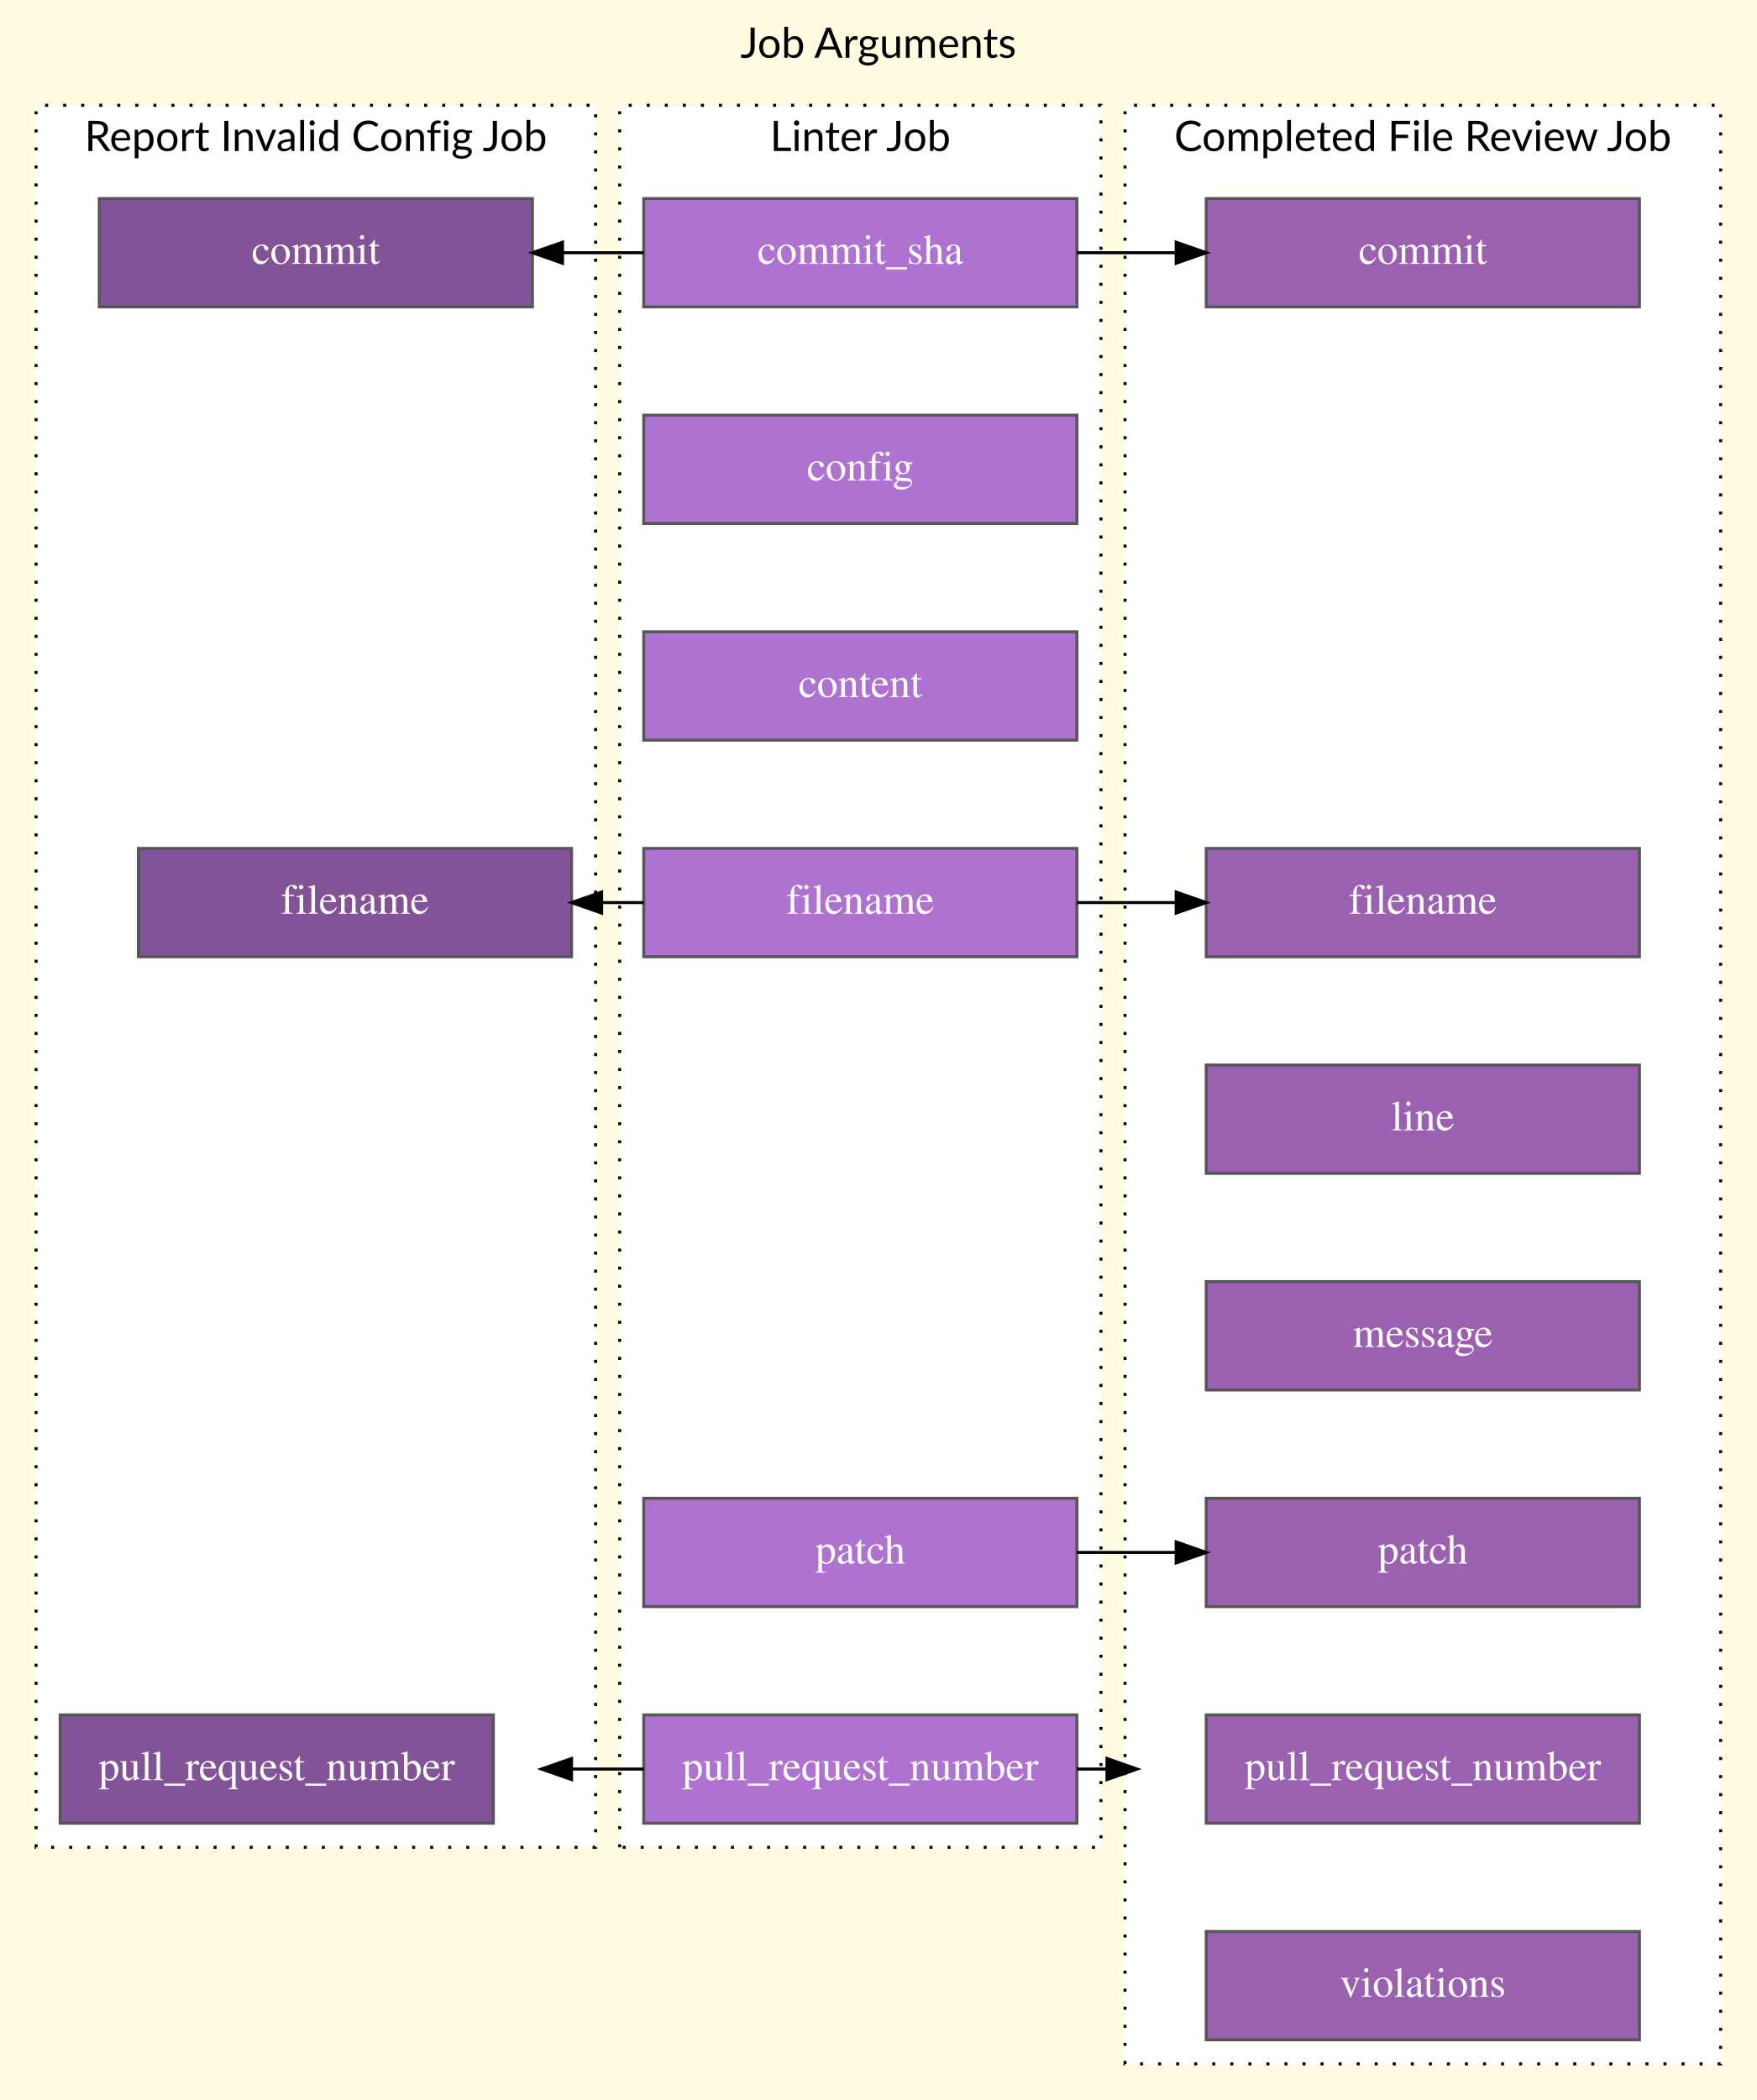
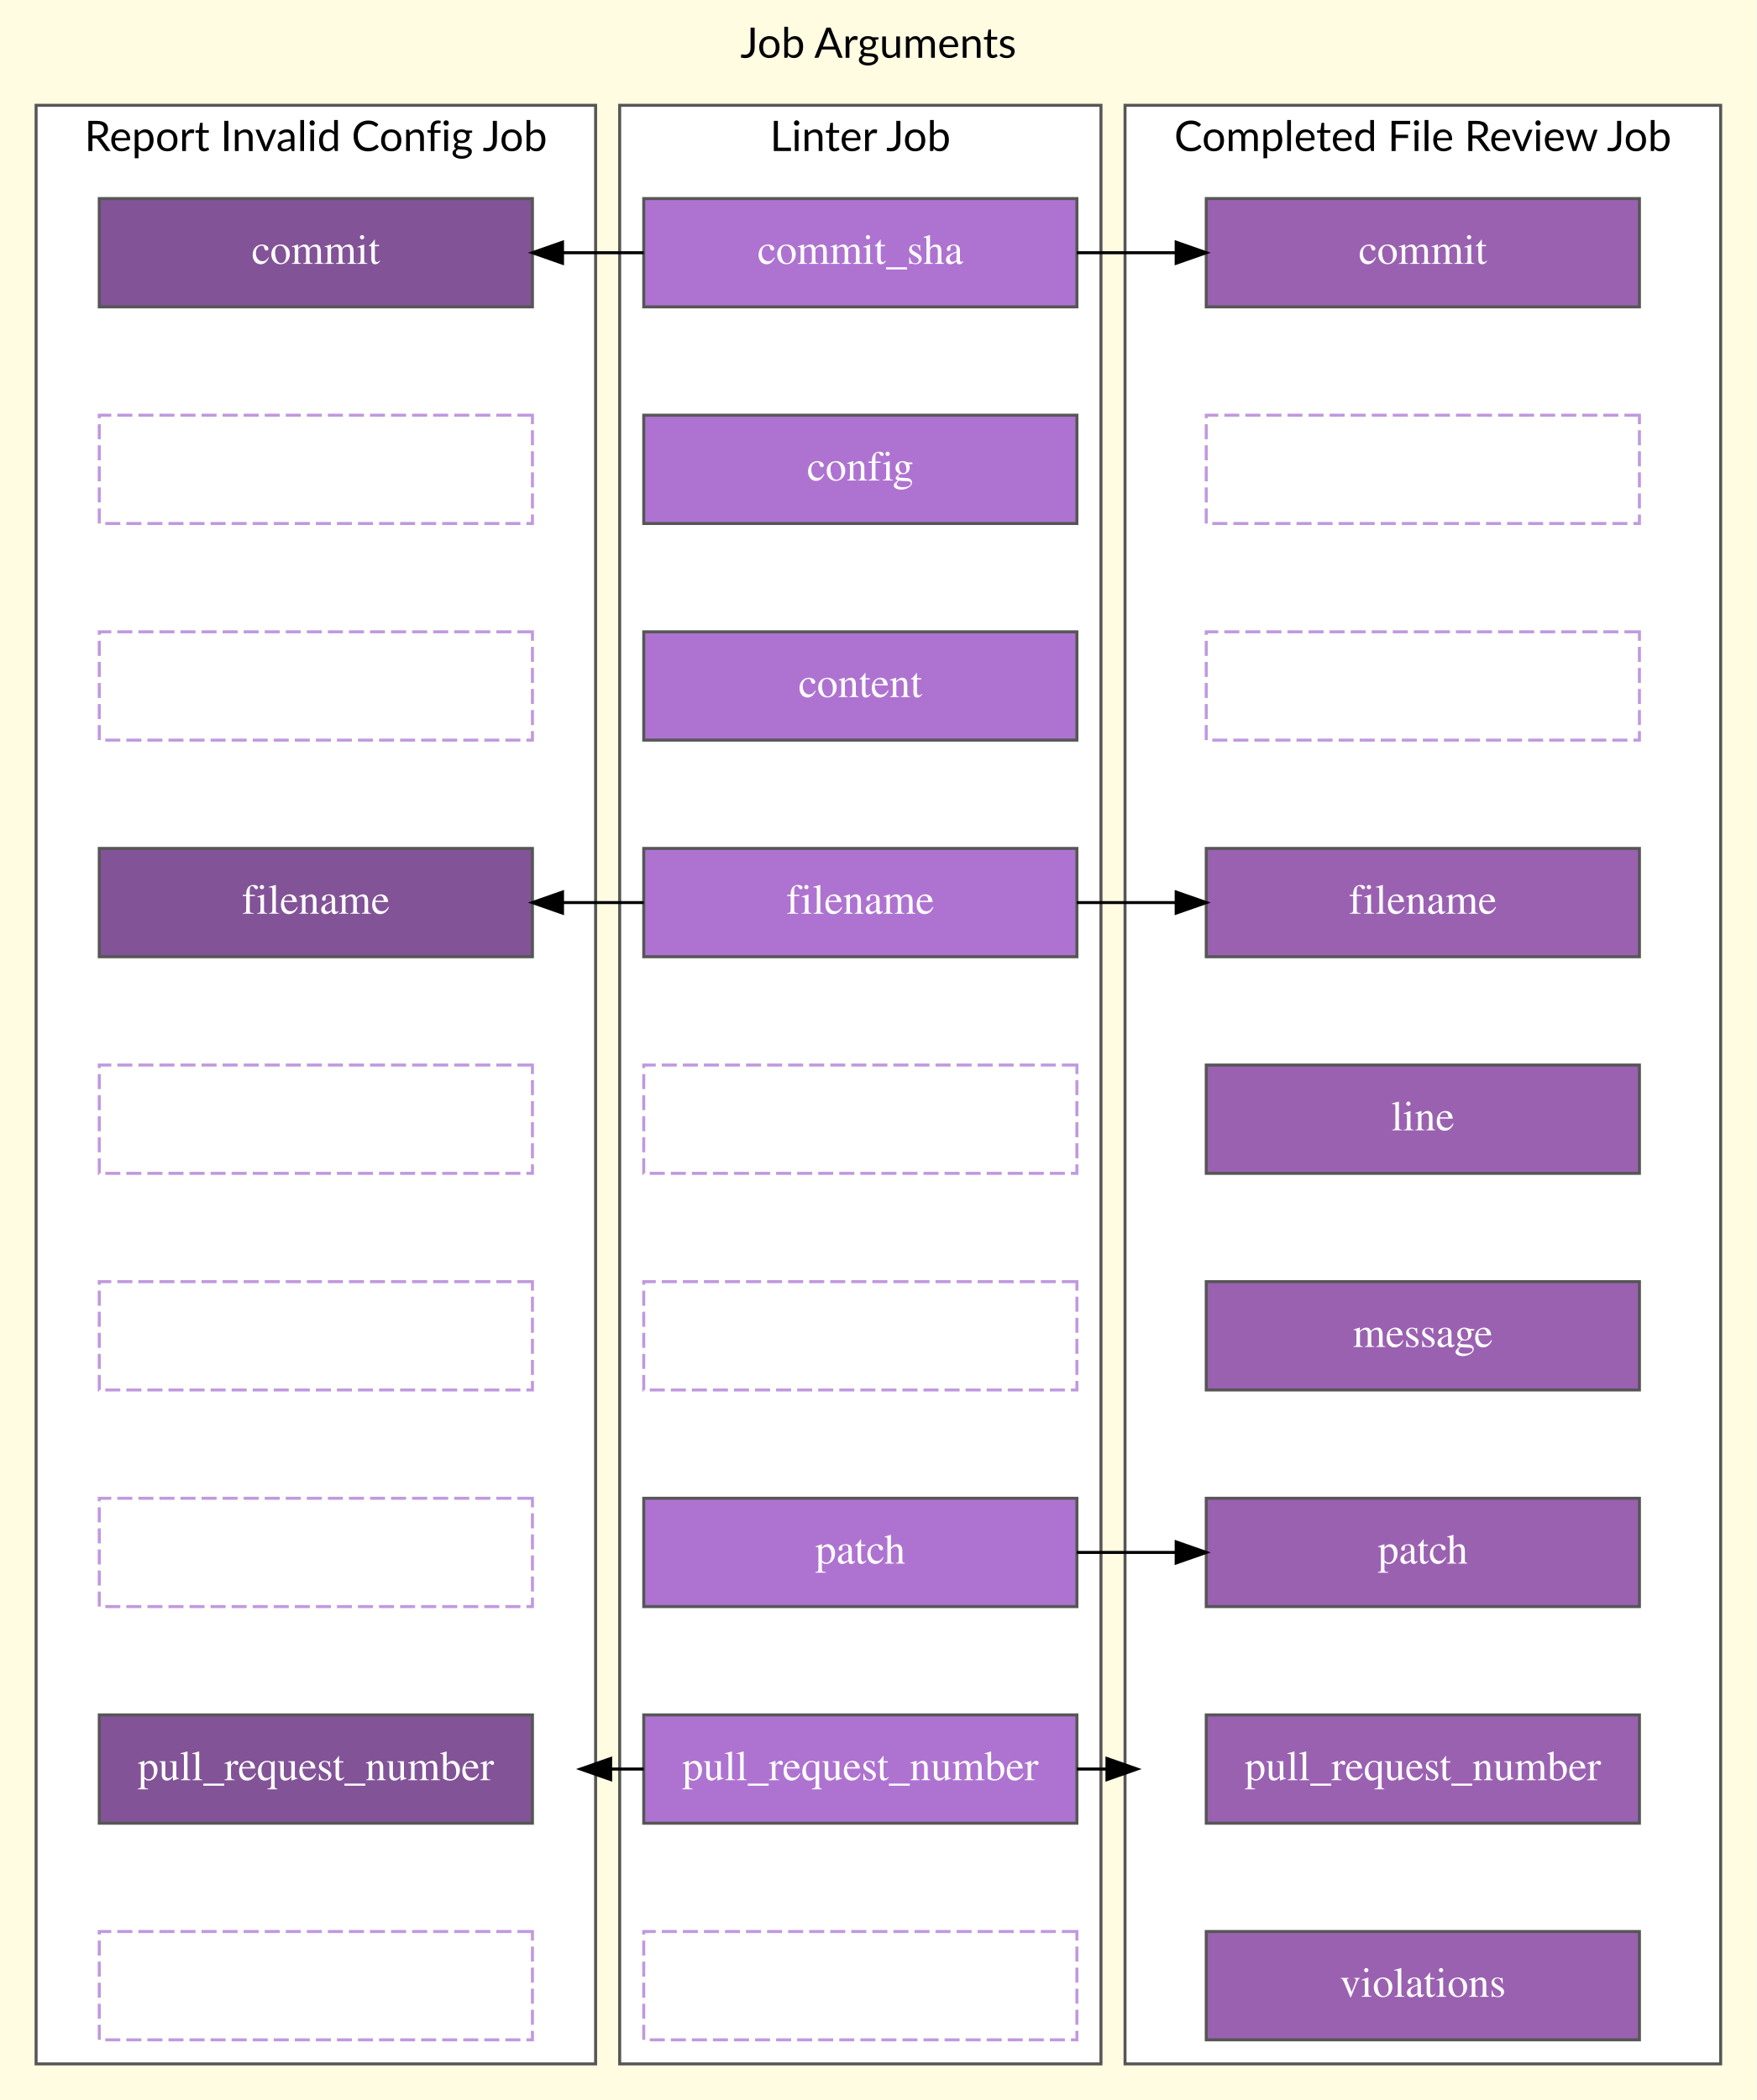
<svg xmlns="http://www.w3.org/2000/svg" width="584pt" height="698pt" viewBox="0.00 0.00 584.00 698.00">
  <g id="graph0" class="graph" transform="scale(1 1) rotate(0) translate(4 694)">
    <polygon fill="#fffce2" stroke="none" points="-4,4 -4,-694 580,-694 580,4 -4,4" />
    <text text-anchor="middle" x="288" y="-674.8" font-family="Lato" font-size="14.00">Job Arguments</text>
    <g id="clust1" class="cluster">
-       <polygon fill="#ffffff" stroke="black" stroke-dasharray="1,5" points="8,-80 8,-659 194,-659 194,-80 8,-80" />
+       <polygon fill="#ffffff" stroke="#565656" points="8,-8 8,-659 194,-659 194,-8 8,-8" />
      <text text-anchor="middle" x="101" y="-643.8" font-family="Lato" font-size="14.00">Report Invalid Config Job</text>
    </g>
-     <g id="clust2" class="cluster">
-       <polygon fill="#ffffff" stroke="black" stroke-dasharray="1,5" points="202,-80 202,-659 362,-659 362,-80 202,-80" />
+     <g id="clust3" class="cluster">
+       <polygon fill="#ffffff" stroke="#565656" points="202,-8 202,-659 362,-659 362,-8 202,-8" />
      <text text-anchor="middle" x="282" y="-643.8" font-family="Lato" font-size="14.00">Linter Job</text>
    </g>
-     <g id="clust3" class="cluster">
-       <polygon fill="#ffffff" stroke="black" stroke-dasharray="1,5" points="370,-8 370,-659 568,-659 568,-8 370,-8" />
+     <g id="clust5" class="cluster">
+       <polygon fill="#ffffff" stroke="#565656" points="370,-8 370,-659 568,-659 568,-8 370,-8" />
      <text text-anchor="middle" x="469" y="-643.8" font-family="Lato" font-size="14.00">Completed File Review Job</text>
    </g>
    <g id="node1" class="node">
      <polygon fill="#825397" stroke="#565656" points="173,-628 29,-628 29,-592 173,-592 173,-628" />
      <text text-anchor="middle" x="101" y="-606.3" font-family="Times,serif" font-size="14.00" fill="#ffffff">commit</text>
    </g>
-     <g id="node3" class="node">
-       <polygon fill="#825397" stroke="#565656" points="160,-124 16,-124 16,-88 160,-88 160,-124" />
-       <text text-anchor="middle" x="88" y="-102.3" font-family="Times,serif" font-size="14.00" fill="#ffffff">pull_request_number</text>
+     <g id="node4" class="node">
+       <polygon fill="none" stroke="#c099de" stroke-dasharray="5,2" points="173,-556 29,-556 29,-520 173,-520 173,-556" />
+       <text text-anchor="middle" x="101" y="-534.3" font-family="Times,serif" font-size="14.00" fill="#ffffff">i2</text>
    </g>
    <g id="node2" class="node">
-       <polygon fill="#825397" stroke="#565656" points="186,-412 42,-412 42,-376 186,-376 186,-412" />
-       <text text-anchor="middle" x="114" y="-390.3" font-family="Times,serif" font-size="14.00" fill="#ffffff">filename</text>
+       <polygon fill="#825397" stroke="#565656" points="173,-412 29,-412 29,-376 173,-376 173,-412" />
+       <text text-anchor="middle" x="101" y="-390.3" font-family="Times,serif" font-size="14.00" fill="#ffffff">filename</text>
    </g>
-     <g id="node4" class="node">
+     <g id="node6" class="node">
+       <polygon fill="none" stroke="#c099de" stroke-dasharray="5,2" points="173,-340 29,-340 29,-304 173,-304 173,-340" />
+       <text text-anchor="middle" x="101" y="-318.3" font-family="Times,serif" font-size="14.00" fill="#ffffff">i5</text>
+     </g>
+     <g id="node3" class="node">
+       <polygon fill="#825397" stroke="#565656" points="173,-124 29,-124 29,-88 173,-88 173,-124" />
+       <text text-anchor="middle" x="101" y="-102.3" font-family="Times,serif" font-size="14.00" fill="#ffffff">pull_request_number</text>
+     </g>
+     <g id="node9" class="node">
+       <polygon fill="none" stroke="#c099de" stroke-dasharray="5,2" points="173,-52 29,-52 29,-16 173,-16 173,-52" />
+       <text text-anchor="middle" x="101" y="-30.3" font-family="Times,serif" font-size="14.00" fill="#ffffff">i9</text>
+     </g>
+     <g id="node5" class="node">
+       <polygon fill="none" stroke="#c099de" stroke-dasharray="5,2" points="173,-484 29,-484 29,-448 173,-448 173,-484" />
+       <text text-anchor="middle" x="101" y="-462.3" font-family="Times,serif" font-size="14.00" fill="#ffffff">i3</text>
+     </g>
+     <g id="node7" class="node">
+       <polygon fill="none" stroke="#c099de" stroke-dasharray="5,2" points="173,-268 29,-268 29,-232 173,-232 173,-268" />
+       <text text-anchor="middle" x="101" y="-246.3" font-family="Times,serif" font-size="14.00" fill="#ffffff">i6</text>
+     </g>
+     <g id="node8" class="node">
+       <polygon fill="none" stroke="#c099de" stroke-dasharray="5,2" points="173,-196 29,-196 29,-160 173,-160 173,-196" />
+       <text text-anchor="middle" x="101" y="-174.3" font-family="Times,serif" font-size="14.00" fill="#ffffff">i7</text>
+     </g>
+     <g id="node10" class="node">
      <polygon fill="#ae73d1" stroke="#565656" points="354,-628 210,-628 210,-592 354,-592 354,-628" />
      <text text-anchor="middle" x="282" y="-606.3" font-family="Times,serif" font-size="14.00" fill="#ffffff">commit_sha</text>
    </g>
-     <g id="edge15" class="edge">
+     <g id="edge26" class="edge">
      <path fill="none" stroke="black" d="M210,-610C197.538,-610 192.159,-610 183.128,-610" />
      <polygon fill="black" stroke="black" points="183,-606.5 173,-610 183,-613.5 183,-606.5" />
    </g>
-     <g id="node5" class="node">
+     <g id="node11" class="node">
      <polygon fill="#ae73d1" stroke="#565656" points="354,-556 210,-556 210,-520 354,-520 354,-556" />
      <text text-anchor="middle" x="282" y="-534.3" font-family="Times,serif" font-size="14.00" fill="#ffffff">config</text>
    </g>
-     <g id="node10" class="node">
+     <g id="node19" class="node">
      <polygon fill="#9a61b1" stroke="#565656" points="541,-628 397,-628 397,-592 541,-592 541,-628" />
      <text text-anchor="middle" x="469" y="-606.3" font-family="Times,serif" font-size="14.00" fill="#ffffff">commit</text>
    </g>
-     <g id="edge14" class="edge">
+     <g id="edge25" class="edge">
      <path fill="none" stroke="black" d="M354,-610C369.229,-610 375.357,-610 386.888,-610" />
      <polygon fill="black" stroke="black" points="387,-613.5 397,-610 387,-606.5 387,-613.5" />
    </g>
-     <g id="node6" class="node">
+     <g id="node12" class="node">
      <polygon fill="#ae73d1" stroke="#565656" points="354,-484 210,-484 210,-448 354,-448 354,-484" />
      <text text-anchor="middle" x="282" y="-462.3" font-family="Times,serif" font-size="14.00" fill="#ffffff">content</text>
    </g>
-     <g id="node7" class="node">
+     <g id="node13" class="node">
      <polygon fill="#ae73d1" stroke="#565656" points="354,-412 210,-412 210,-376 354,-376 354,-412" />
      <text text-anchor="middle" x="282" y="-390.3" font-family="Times,serif" font-size="14.00" fill="#ffffff">filename</text>
    </g>
-     <g id="edge17" class="edge">
-       <path fill="none" stroke="black" d="M210,-394C203.667,-394 200.154,-394 196.112,-394" />
-       <polygon fill="black" stroke="black" points="196,-390.5 186,-394 196,-397.5 196,-390.5" />
+     <g id="edge28" class="edge">
+       <path fill="none" stroke="black" d="M210,-394C197.538,-394 192.159,-394 183.128,-394" />
+       <polygon fill="black" stroke="black" points="183,-390.5 173,-394 183,-397.5 183,-390.5" />
    </g>
-     <g id="node8" class="node">
+     <g id="node16" class="node">
+       <polygon fill="none" stroke="#c099de" stroke-dasharray="5,2" points="354,-340 210,-340 210,-304 354,-304 354,-340" />
+       <text text-anchor="middle" x="282" y="-318.3" font-family="Times,serif" font-size="14.00" fill="#ffffff">l5</text>
+     </g>
+     <g id="node20" class="node">
+       <polygon fill="#9a61b1" stroke="#565656" points="541,-412 397,-412 397,-376 541,-376 541,-412" />
+       <text text-anchor="middle" x="469" y="-390.3" font-family="Times,serif" font-size="14.00" fill="#ffffff">filename</text>
+     </g>
+     <g id="edge27" class="edge">
+       <path fill="none" stroke="black" d="M354,-394C369.229,-394 375.357,-394 386.888,-394" />
+       <polygon fill="black" stroke="black" points="387,-397.5 397,-394 387,-390.5 387,-397.5" />
+     </g>
+     <g id="node14" class="node">
      <polygon fill="#ae73d1" stroke="#565656" points="354,-196 210,-196 210,-160 354,-160 354,-196" />
      <text text-anchor="middle" x="282" y="-174.3" font-family="Times,serif" font-size="14.00" fill="#ffffff">patch</text>
    </g>
-     <g id="node11" class="node">
-       <polygon fill="#9a61b1" stroke="#565656" points="541,-412 397,-412 397,-376 541,-376 541,-412" />
-       <text text-anchor="middle" x="469" y="-390.3" font-family="Times,serif" font-size="14.00" fill="#ffffff">filename</text>
-     </g>
-     <g id="edge16" class="edge">
-       <path fill="none" stroke="black" d="M354,-394C369.229,-394 375.357,-394 386.888,-394" />
-       <polygon fill="black" stroke="black" points="387,-397.5 397,-394 387,-390.5 387,-397.5" />
-     </g>
-     <g id="node9" class="node">
+     <g id="node15" class="node">
      <polygon fill="#ae73d1" stroke="#565656" points="354,-124 210,-124 210,-88 354,-88 354,-124" />
      <text text-anchor="middle" x="282" y="-102.3" font-family="Times,serif" font-size="14.00" fill="#ffffff">pull_request_number</text>
    </g>
-     <g id="node14" class="node">
+     <g id="node23" class="node">
      <polygon fill="#9a61b1" stroke="#565656" points="541,-196 397,-196 397,-160 541,-160 541,-196" />
      <text text-anchor="middle" x="469" y="-174.3" font-family="Times,serif" font-size="14.00" fill="#ffffff">patch</text>
    </g>
-     <g id="edge20" class="edge">
+     <g id="edge31" class="edge">
      <path fill="none" stroke="black" d="M354,-178C369.229,-178 375.357,-178 386.888,-178" />
      <polygon fill="black" stroke="black" points="387,-181.5 397,-178 387,-174.5 387,-181.5" />
    </g>
-     <g id="edge19" class="edge">
-       <path fill="none" stroke="black" d="M210,-106C198.903,-106 193.918,-106 186.068,-106" />
-       <polygon fill="black" stroke="black" points="186,-102.5 176,-106 186,-109.5 186,-102.5" />
+     <g id="edge30" class="edge">
+       <path fill="none" stroke="black" d="M210,-106C205.188,-106 202.236,-106 199.227,-106" />
+       <polygon fill="black" stroke="black" points="199,-102.5 189,-106 199,-109.5 199,-102.5" />
    </g>
-     <g id="node15" class="node">
+     <g id="node18" class="node">
+       <polygon fill="none" stroke="#c099de" stroke-dasharray="5,2" points="354,-52 210,-52 210,-16 354,-16 354,-52" />
+       <text text-anchor="middle" x="282" y="-30.3" font-family="Times,serif" font-size="14.00" fill="#ffffff">l9</text>
+     </g>
+     <g id="node24" class="node">
      <polygon fill="#9a61b1" stroke="#565656" points="541,-124 397,-124 397,-88 541,-88 541,-124" />
      <text text-anchor="middle" x="469" y="-102.3" font-family="Times,serif" font-size="14.00" fill="#ffffff">pull_request_number</text>
    </g>
-     <g id="edge18" class="edge">
+     <g id="edge29" class="edge">
      <path fill="none" stroke="black" d="M354,-106C358.306,-106 361.047,-106 363.74,-106" />
      <polygon fill="black" stroke="black" points="364,-109.5 374,-106 364,-102.5 364,-109.5" />
    </g>
-     <g id="node12" class="node">
+     <g id="node17" class="node">
+       <polygon fill="none" stroke="#c099de" stroke-dasharray="5,2" points="354,-268 210,-268 210,-232 354,-232 354,-268" />
+       <text text-anchor="middle" x="282" y="-246.3" font-family="Times,serif" font-size="14.00" fill="#ffffff">l6</text>
+     </g>
+     <g id="node26" class="node">
+       <polygon fill="none" stroke="#c099de" stroke-dasharray="5,2" points="541,-556 397,-556 397,-520 541,-520 541,-556" />
+       <text text-anchor="middle" x="469" y="-534.3" font-family="Times,serif" font-size="14.00" fill="#ffffff">c2</text>
+     </g>
+     <g id="node21" class="node">
      <polygon fill="#9a61b1" stroke="#565656" points="541,-340 397,-340 397,-304 541,-304 541,-340" />
      <text text-anchor="middle" x="469" y="-318.3" font-family="Times,serif" font-size="14.00" fill="#ffffff">line</text>
    </g>
-     <g id="node13" class="node">
+     <g id="node22" class="node">
      <polygon fill="#9a61b1" stroke="#565656" points="541,-268 397,-268 397,-232 541,-232 541,-268" />
      <text text-anchor="middle" x="469" y="-246.3" font-family="Times,serif" font-size="14.00" fill="#ffffff">message</text>
    </g>
-     <g id="node16" class="node">
+     <g id="node25" class="node">
      <polygon fill="#9a61b1" stroke="#565656" points="541,-52 397,-52 397,-16 541,-16 541,-52" />
      <text text-anchor="middle" x="469" y="-30.3" font-family="Times,serif" font-size="14.00" fill="#ffffff">violations</text>
    </g>
+     <g id="node27" class="node">
+       <polygon fill="none" stroke="#c099de" stroke-dasharray="5,2" points="541,-484 397,-484 397,-448 541,-448 541,-484" />
+       <text text-anchor="middle" x="469" y="-462.3" font-family="Times,serif" font-size="14.00" fill="#ffffff">c3</text>
+     </g>
  </g>
</svg>
